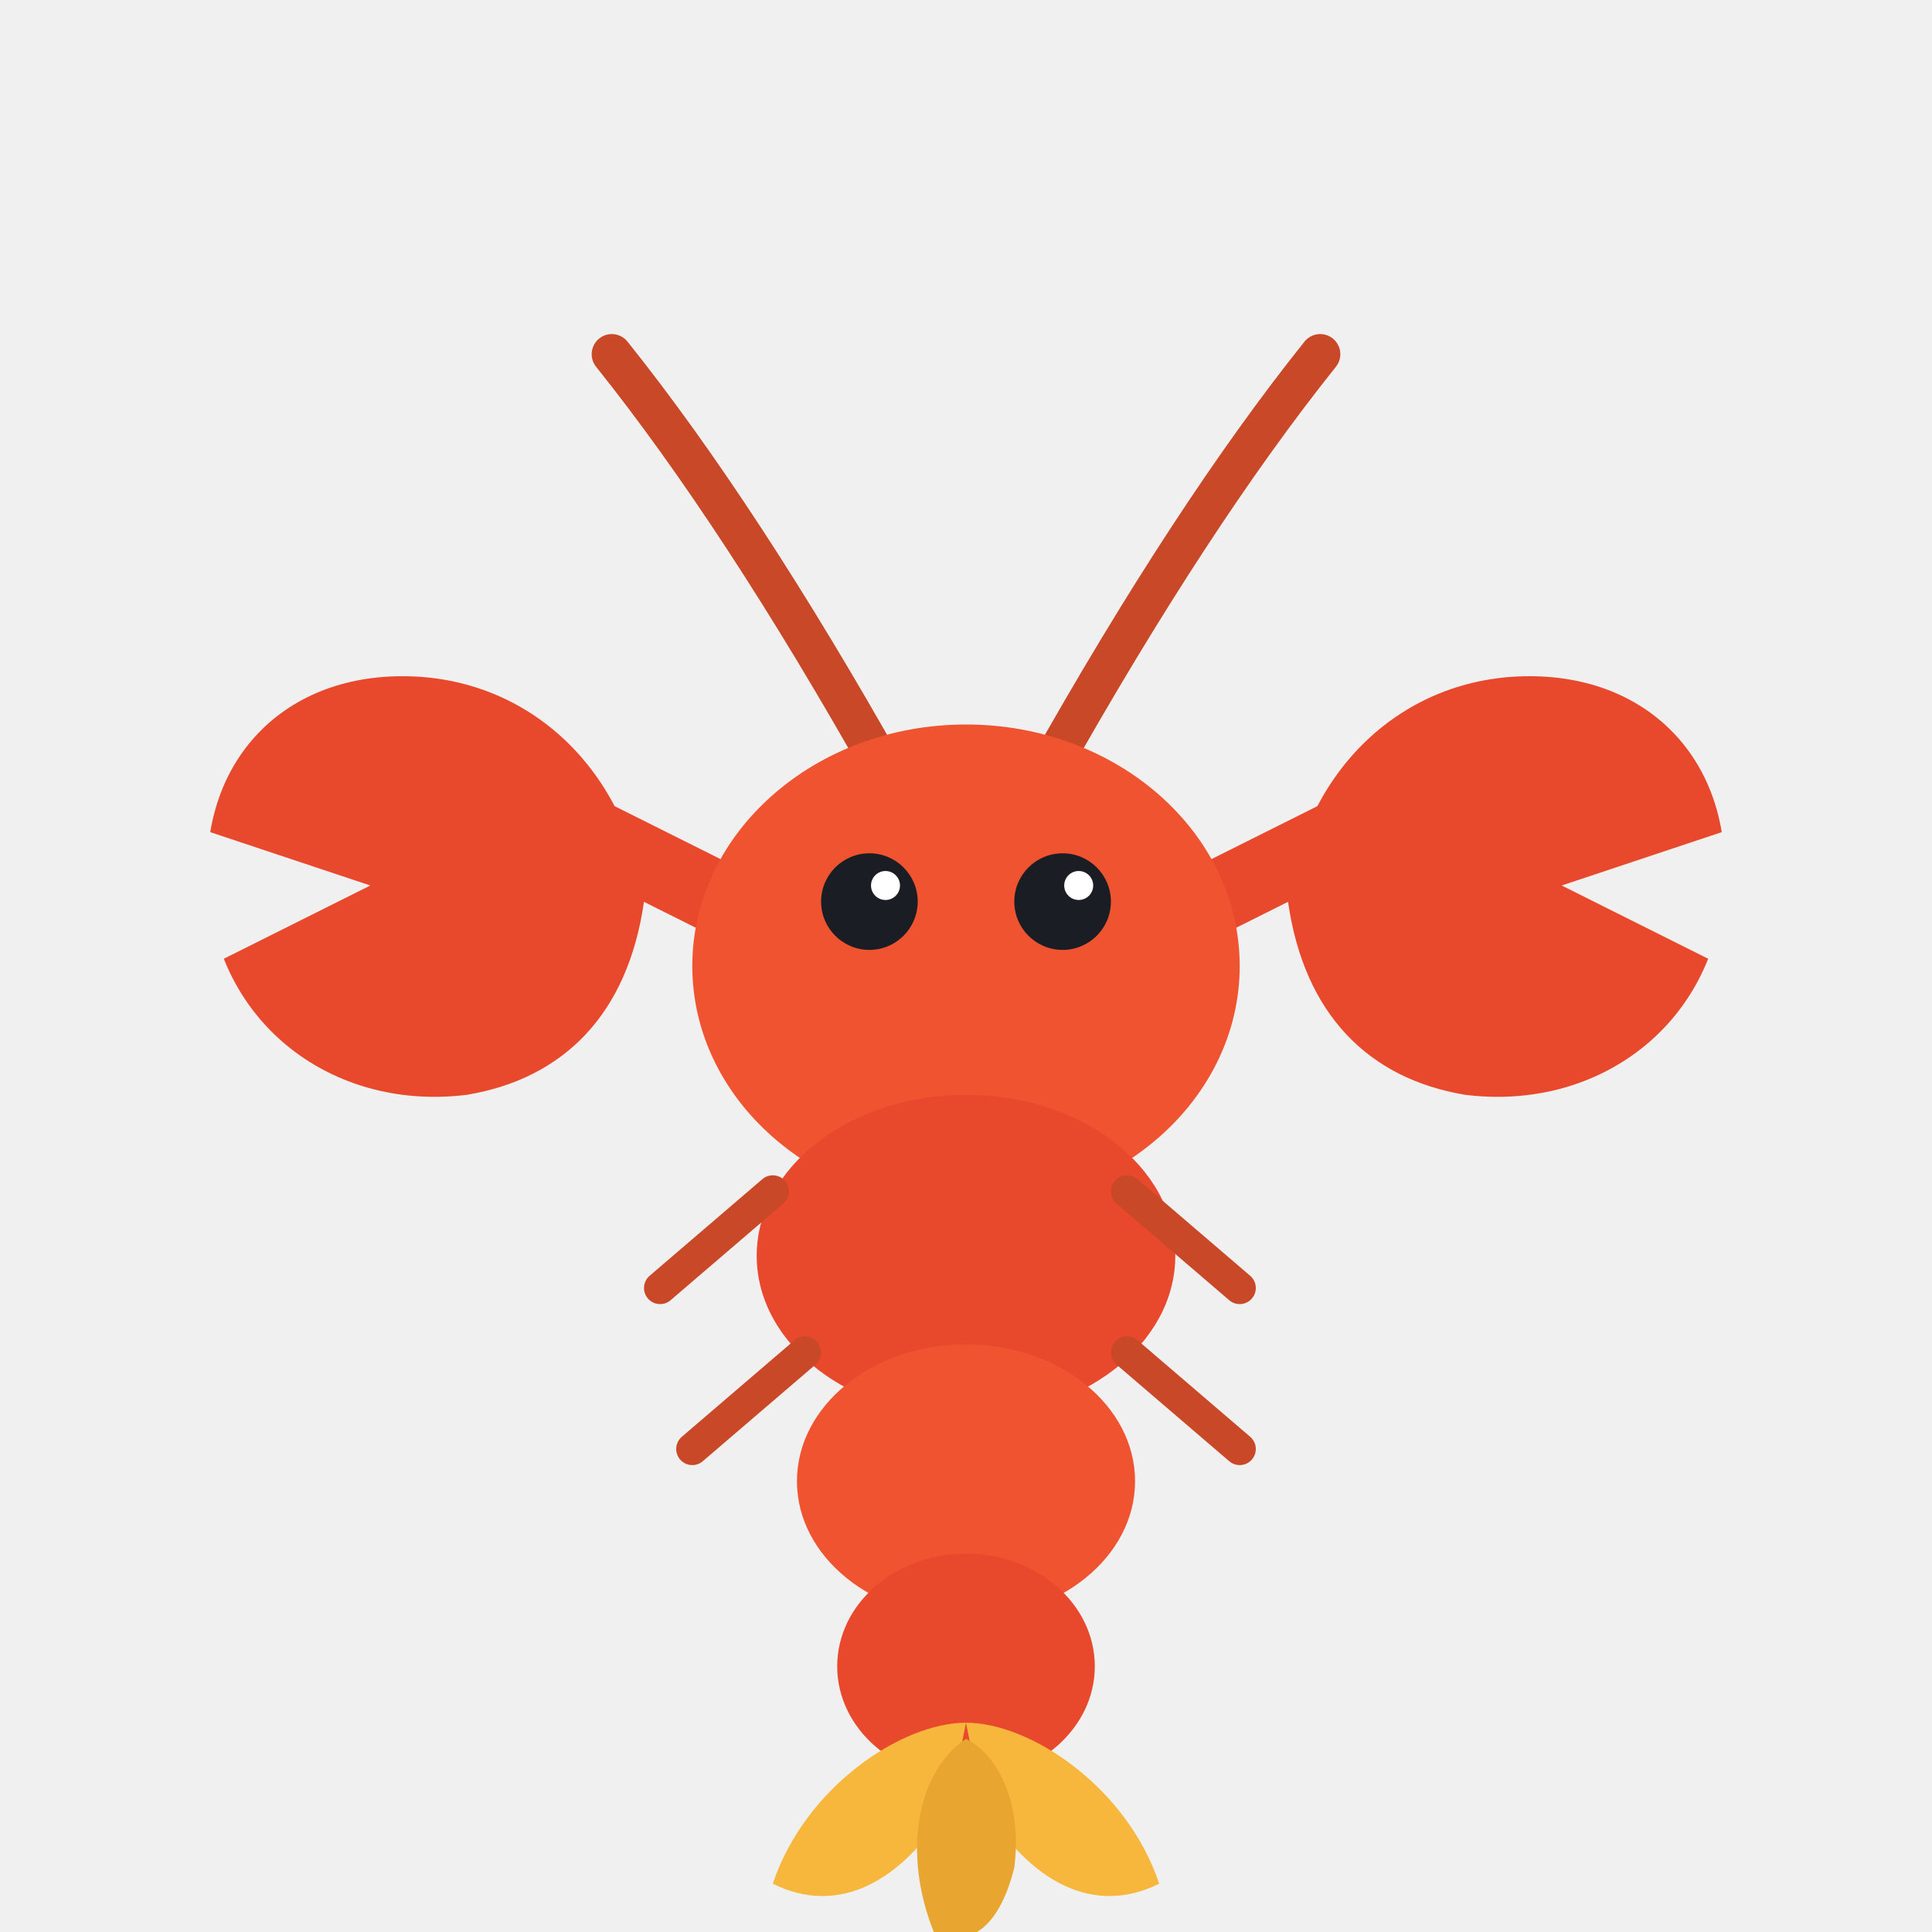
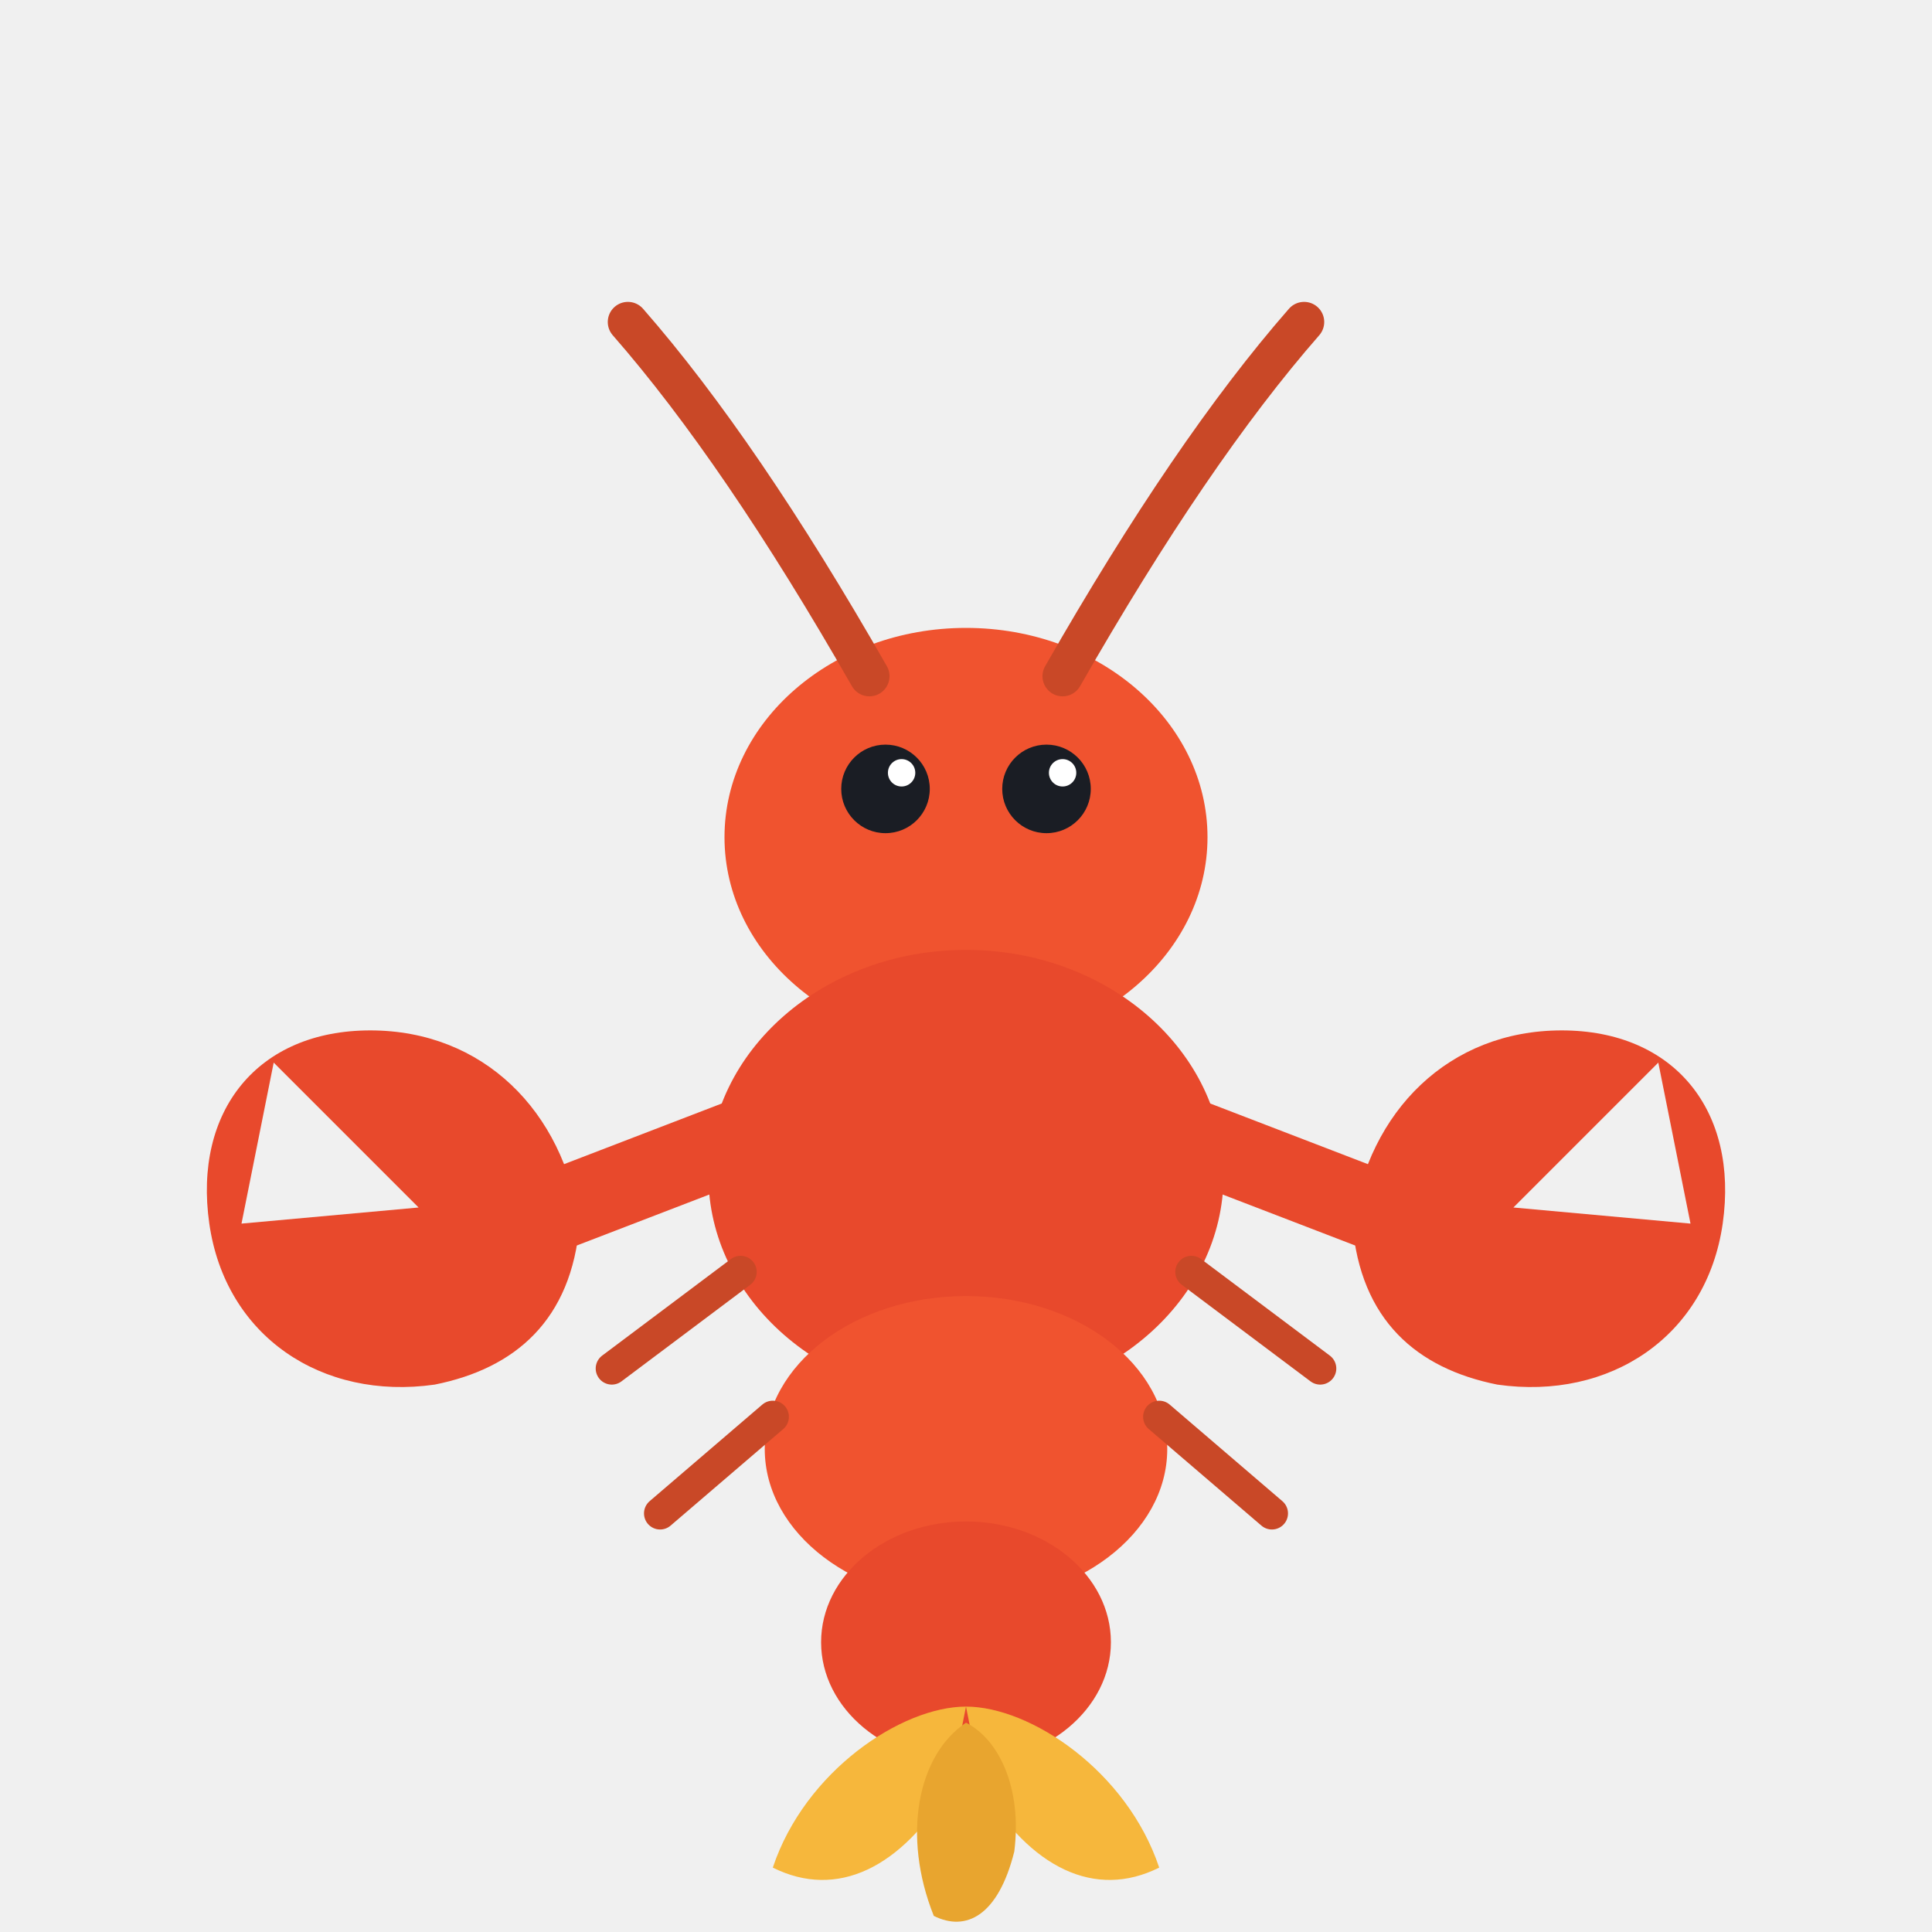
<svg xmlns="http://www.w3.org/2000/svg" viewBox="0 0 240 240" role="img" aria-label="Lobster0">
  <defs>
    <mask id="notch">
      <rect x="0" y="0" width="240" height="240" fill="#fff" />
-       <path d="M22,102 L46,110 L22,122 Z" fill="#000" />
-       <path d="M218,102 L194,110 L218,122 Z" fill="#000" />
+       <path d="M34,132 L52,150 L30,152 Z" fill="#000" />
+       <path d="M206,132 L188,150 L210,152 Z" fill="#000" />
    </mask>
  </defs>
-   <g id="half">
-     <path d="M110,96 Q92,64 76,44" fill="none" stroke="#c94827" stroke-width="5" stroke-linecap="round" />
-     <path d="M98,116 L74,104" stroke="#e8492c" stroke-width="9" stroke-linecap="round" />
-     <path d="M80,112 C78,96 66,84 50,84 C34,84 24,96 26,112 C28,128 42,138 58,136 C70,134 78,126 80,112 Z" fill="#e8492c" mask="url(#notch)" />
-   </g>
-   <use href="#half" transform="scale(-1,1) translate(-240,0)" />
-   <ellipse cx="120" cy="120" rx="34" ry="30" fill="#f0532f" />
-   <circle cx="108" cy="112" r="6" fill="#1a1d24" />
-   <circle cx="132" cy="112" r="6" fill="#1a1d24" />
-   <circle cx="110" cy="110" r="1.8" fill="#fff" />
-   <circle cx="134" cy="110" r="1.8" fill="#fff" />
-   <ellipse cx="120" cy="156" rx="26" ry="20" fill="#e8492c" />
-   <ellipse cx="120" cy="184" rx="21" ry="17" fill="#f0532f" />
-   <ellipse cx="120" cy="207" rx="16" ry="14" fill="#e8492c" />
-   <path d="M120,214 C112,214 100,222 96,234 C104,238 112,234 118,224 Z" fill="#f6b73c" />
-   <path d="M120,214 C128,214 140,222 144,234 C136,238 128,234 122,224 Z" fill="#f6b73c" />
-   <path d="M120,216 C114,220 112,230 116,240 C120,242 124,240 126,232 C127,224 124,218 120,216 Z" fill="#e8a52f" />
-   <path d="M96,148 L82,160 M100,168 L86,180 M140,148 L154,160 M140,168 L154,180" fill="none" stroke="#c94827" stroke-width="4" stroke-linecap="round" />
+   <ellipse cx="120" cy="104" rx="30" ry="26" fill="#f0532f" />
+   <path d="M108,84 Q92,56 78,40" fill="none" stroke="#c94827" stroke-width="5" stroke-linecap="round" />
+   <path d="M132,84 Q148,56 162,40" fill="none" stroke="#c94827" stroke-width="5" stroke-linecap="round" />
+   <circle cx="110" cy="98" r="5.5" fill="#1a1d24" />
+   <circle cx="130" cy="98" r="5.5" fill="#1a1d24" />
+   <circle cx="112" cy="96" r="1.7" fill="#fff" />
+   <circle cx="132" cy="96" r="1.7" fill="#fff" />
+   <ellipse cx="120" cy="146" rx="32" ry="28" fill="#e8492c" />
+   <ellipse cx="120" cy="180" rx="25" ry="19" fill="#f0532f" />
+   <ellipse cx="120" cy="204" rx="18" ry="15" fill="#e8492c" />
+   <path d="M120,212 C112,212 100,220 96,232 C104,236 112,232 118,222 Z" fill="#f6b73c" />
+   <path d="M120,212 C128,212 140,220 144,232 C136,236 128,232 122,222 Z" fill="#f6b73c" />
+   <path d="M120,214 C114,218 112,228 116,238 C120,240 124,238 126,230 C127,222 124,216 120,214 Z" fill="#e8a52f" />
+   <path d="M92,158 L76,170 M96,176 L82,188 M148,158 L164,170 M144,176 L158,188" fill="none" stroke="#c94827" stroke-width="4" stroke-linecap="round" />
+   <path d="M96,140 L70,150" stroke="#e8492c" stroke-width="10" stroke-linecap="round" />
+   <path d="M72,152 C70,138 60,128 46,128 C32,128 24,138 26,152 C28,166 40,174 54,172 C64,170 71,164 72,152 Z" fill="#e8492c" mask="url(#notch)" />
+   <path d="M144,140 L170,150" stroke="#e8492c" stroke-width="10" stroke-linecap="round" />
+   <path d="M168,152 C170,138 180,128 194,128 C208,128 216,138 214,152 C212,166 200,174 186,172 C176,170 169,164 168,152 Z" fill="#e8492c" mask="url(#notch)" />
</svg>
